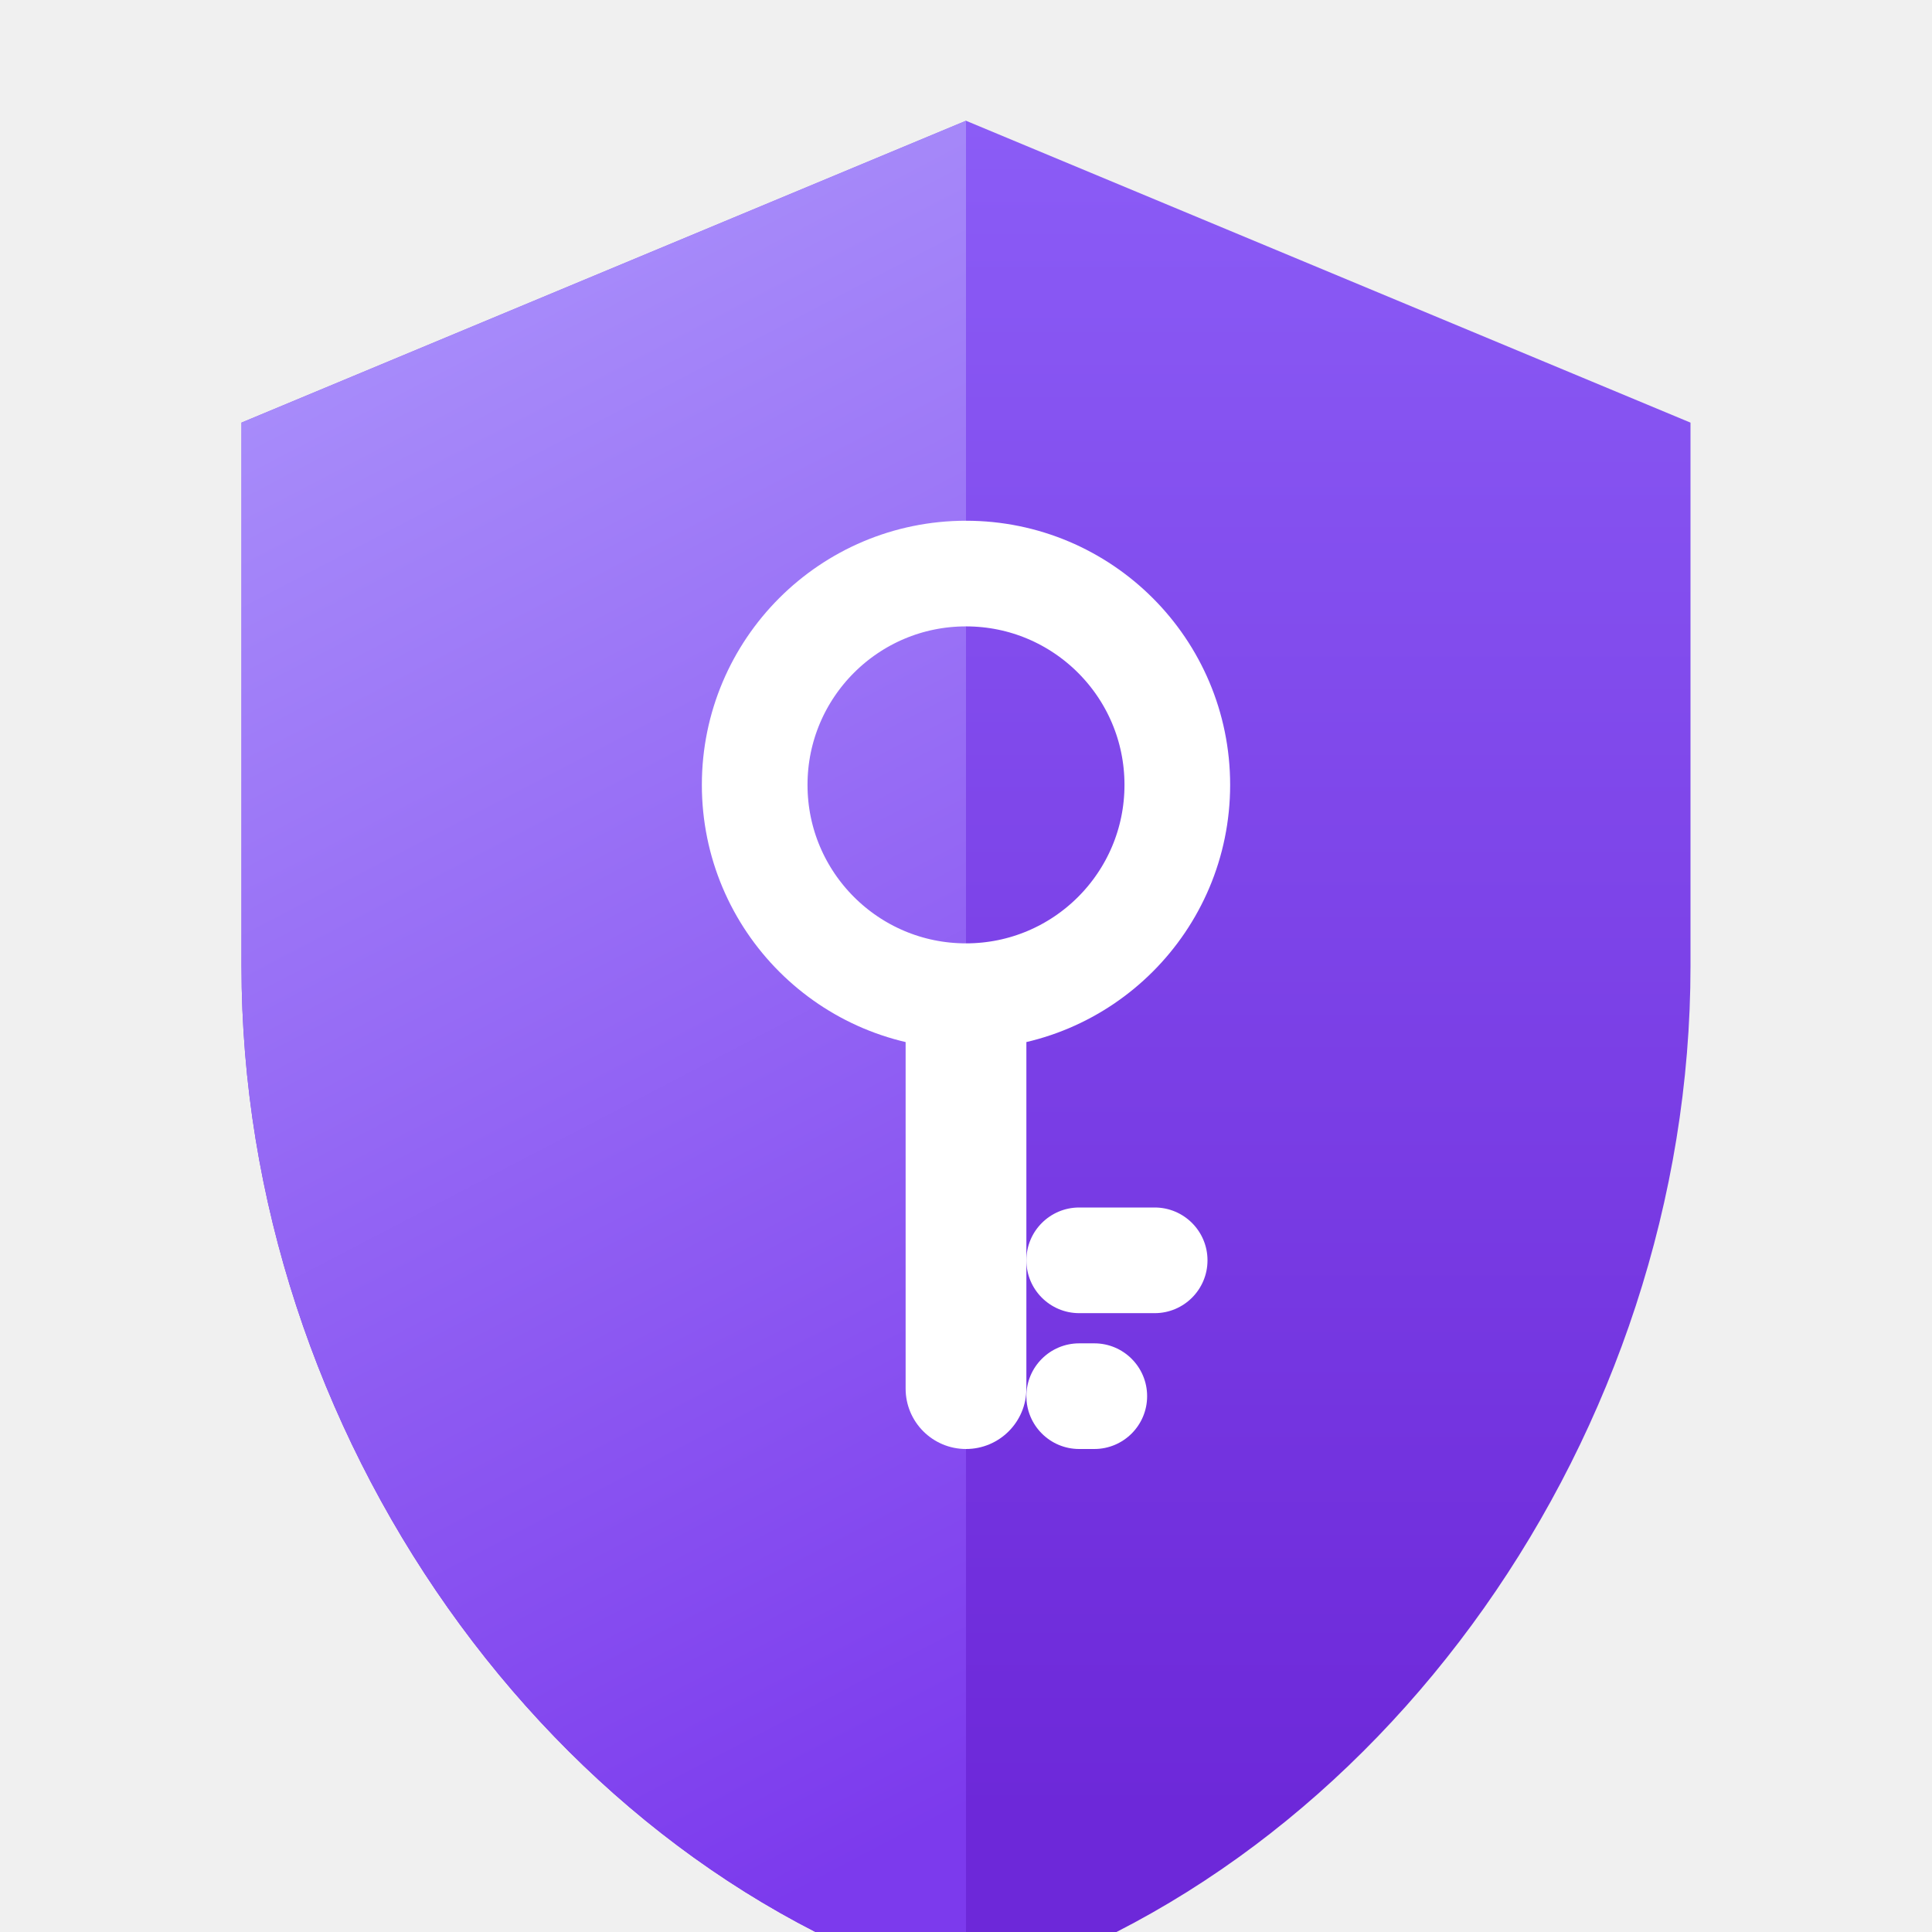
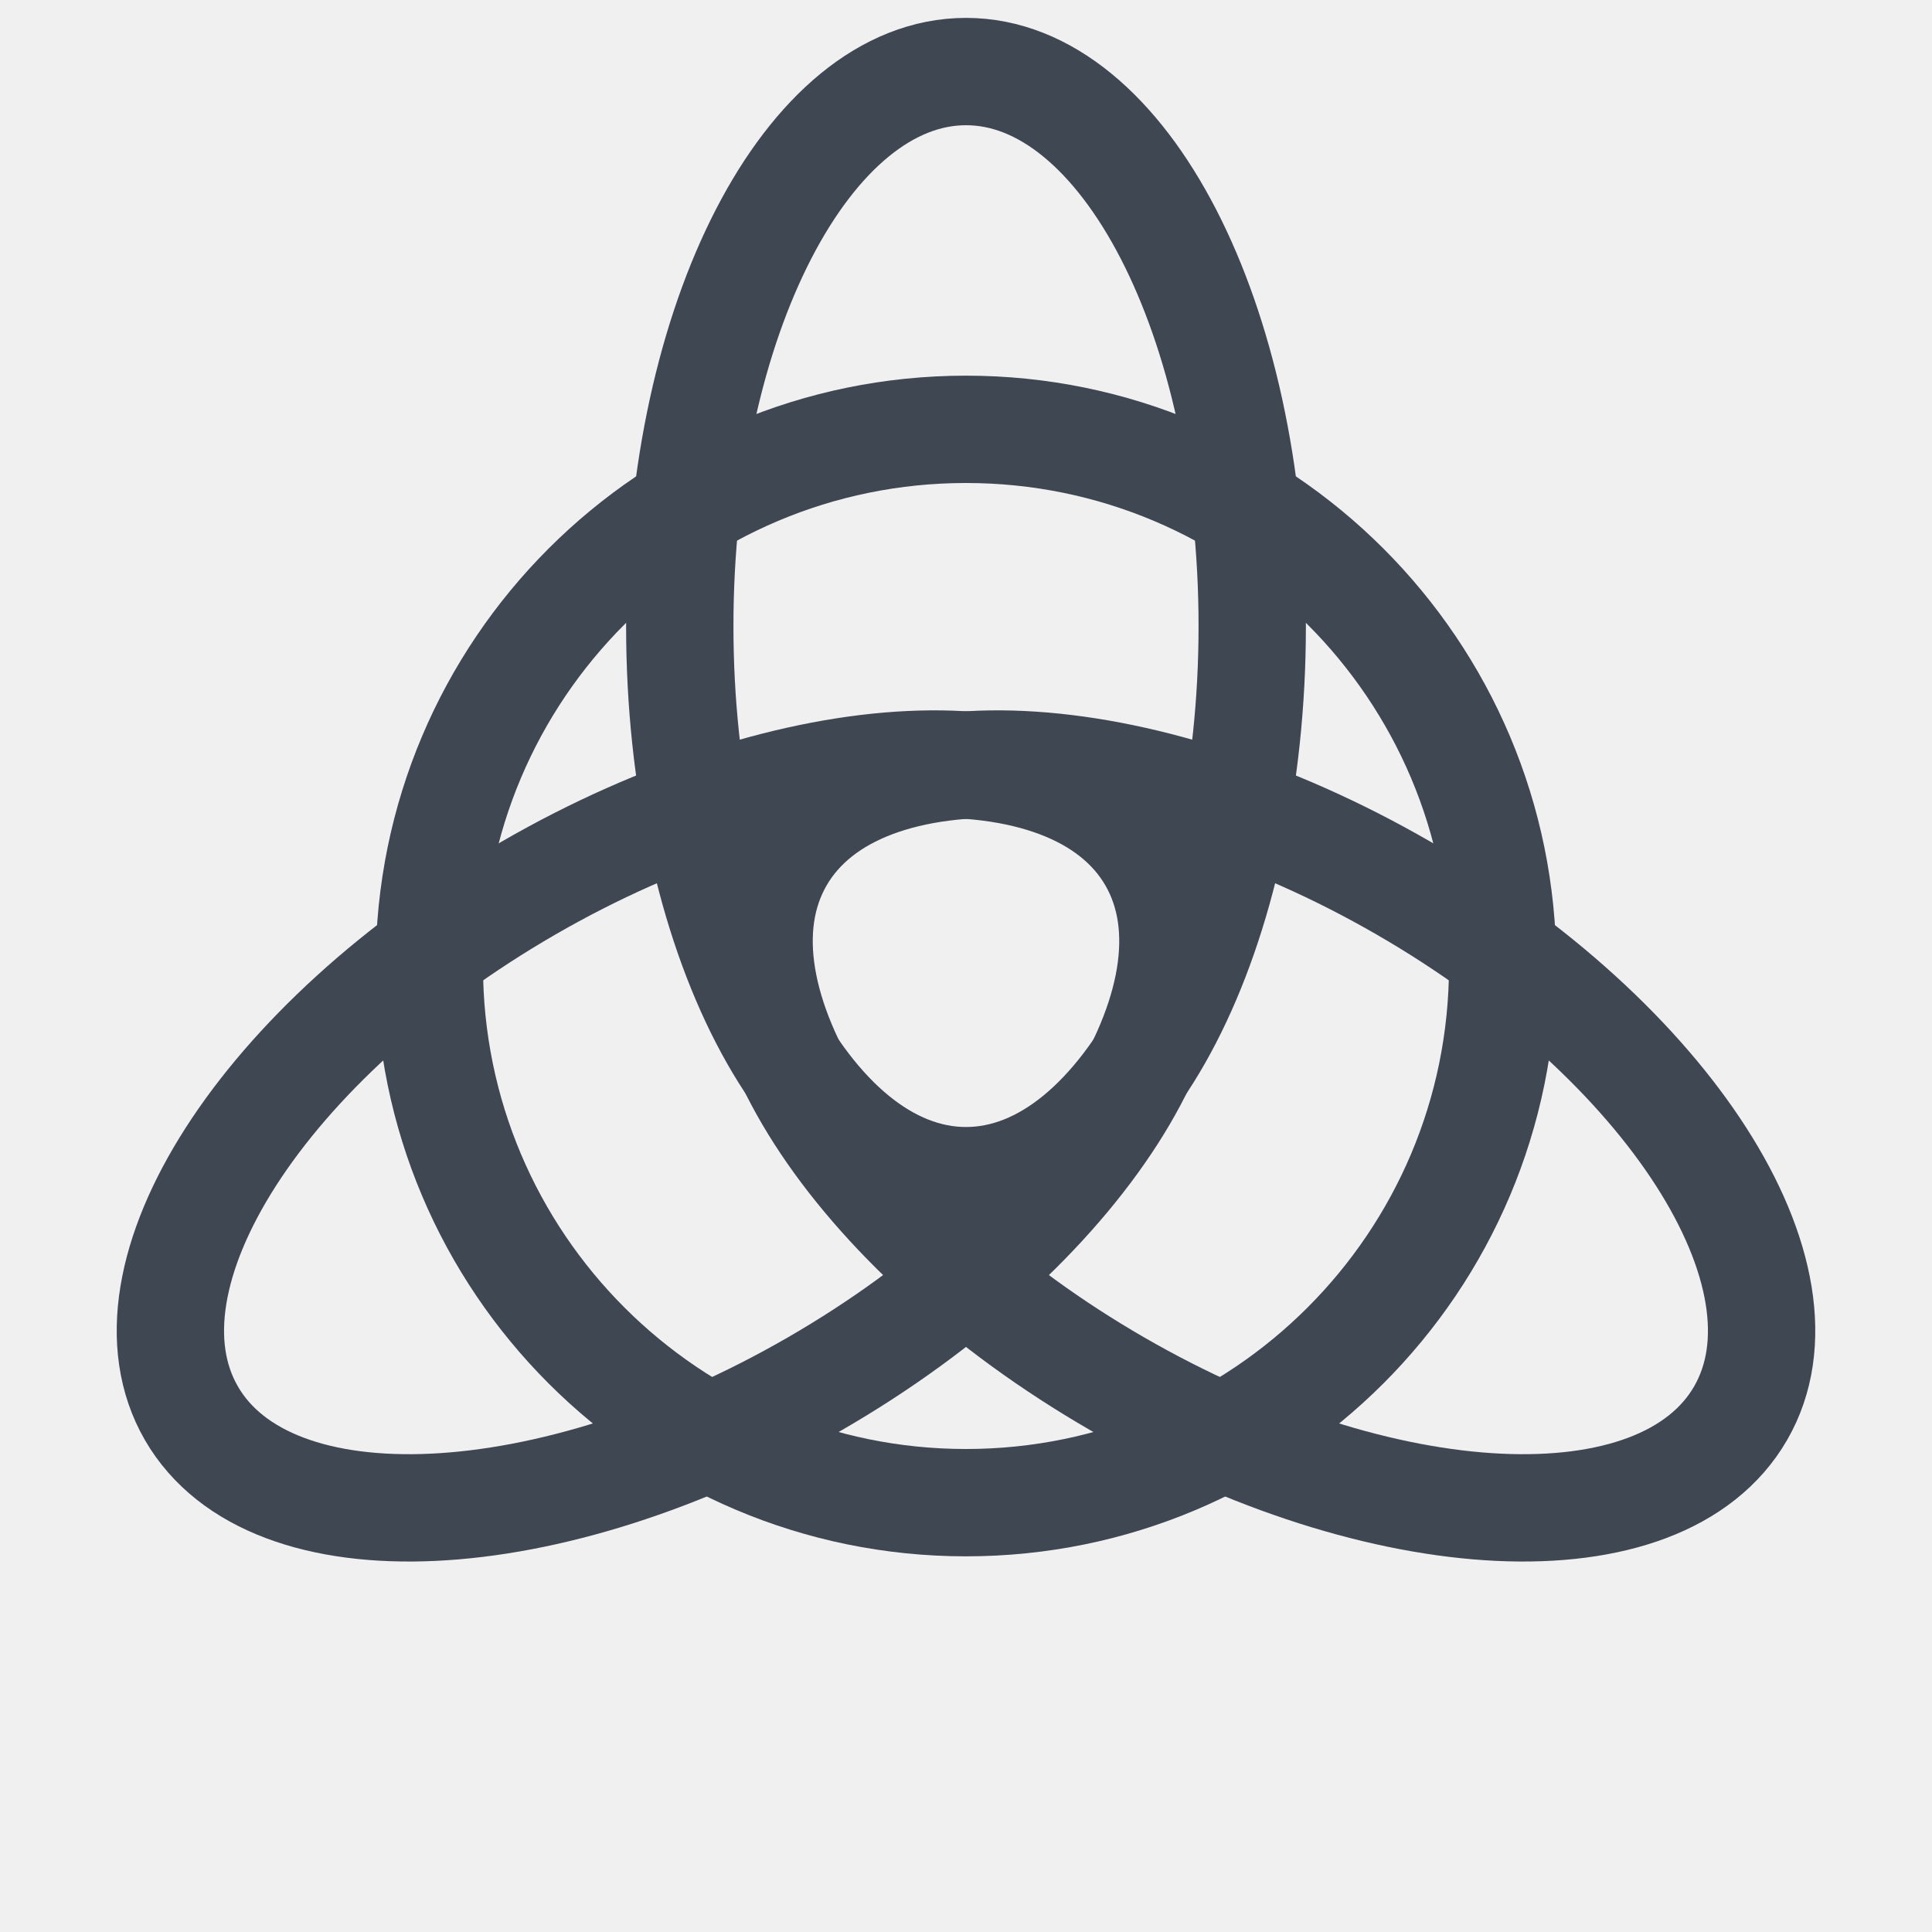
- <svg xmlns="http://www.w3.org/2000/svg" width="32" height="32" viewBox="0 0 128 128" fill="none">
-   <defs>
-     <linearGradient id="s" x1="64" y1="8" x2="64" y2="120" gradientUnits="userSpaceOnUse">
-       <stop stop-color="#8b5cf6" />
-       <stop offset="1" stop-color="#6d28d9" />
-     </linearGradient>
-     <linearGradient id="l" x1="16" y1="28" x2="64" y2="120" gradientUnits="userSpaceOnUse">
-       <stop stop-color="#a78bfa" />
-       <stop offset="1" stop-color="#7c3aed" />
-     </linearGradient>
-   </defs>
-   <path d="M64 8L16 28v36c0 30.92 20.48 59.84 48 68 27.52-8.16 48-37.08 48-68V28L64 8z" fill="url(#s)" />
-   <path d="M64 8L16 28v36c0 30.92 20.48 59.84 48 68V8z" fill="url(#l)" />
-   <circle cx="64" cy="52" r="14" fill="none" stroke="white" stroke-width="7" stroke-linecap="round" />
-   <rect x="60" y="64" width="8" height="32" rx="4" fill="white" />
-   <rect x="68" y="80" width="12" height="7" rx="3.5" fill="white" />
-   <rect x="68" y="89" width="8" height="7" rx="3.5" fill="white" />
+ <svg xmlns="http://www.w3.org/2000/svg" viewBox="-108 -108 216 216" role="img" aria-label="Vordkey">
+   <style>
+     .ir{stroke:#3f4753;fill:none;stroke-width:12;stroke-linecap:round;stroke-linejoin:round}
+     @media (prefers-color-scheme:dark){.ir{stroke:#cbd2db}}
+   </style>
+   <circle class="ir" cx="0" cy="0" r="60" />
+   <ellipse class="ir" cx="0" cy="-38" rx="32" ry="62" />
+   <ellipse class="ir" cx="0" cy="-38" rx="32" ry="62" transform="rotate(120)" />
+   <ellipse class="ir" cx="0" cy="-38" rx="32" ry="62" transform="rotate(240)" />
</svg>
